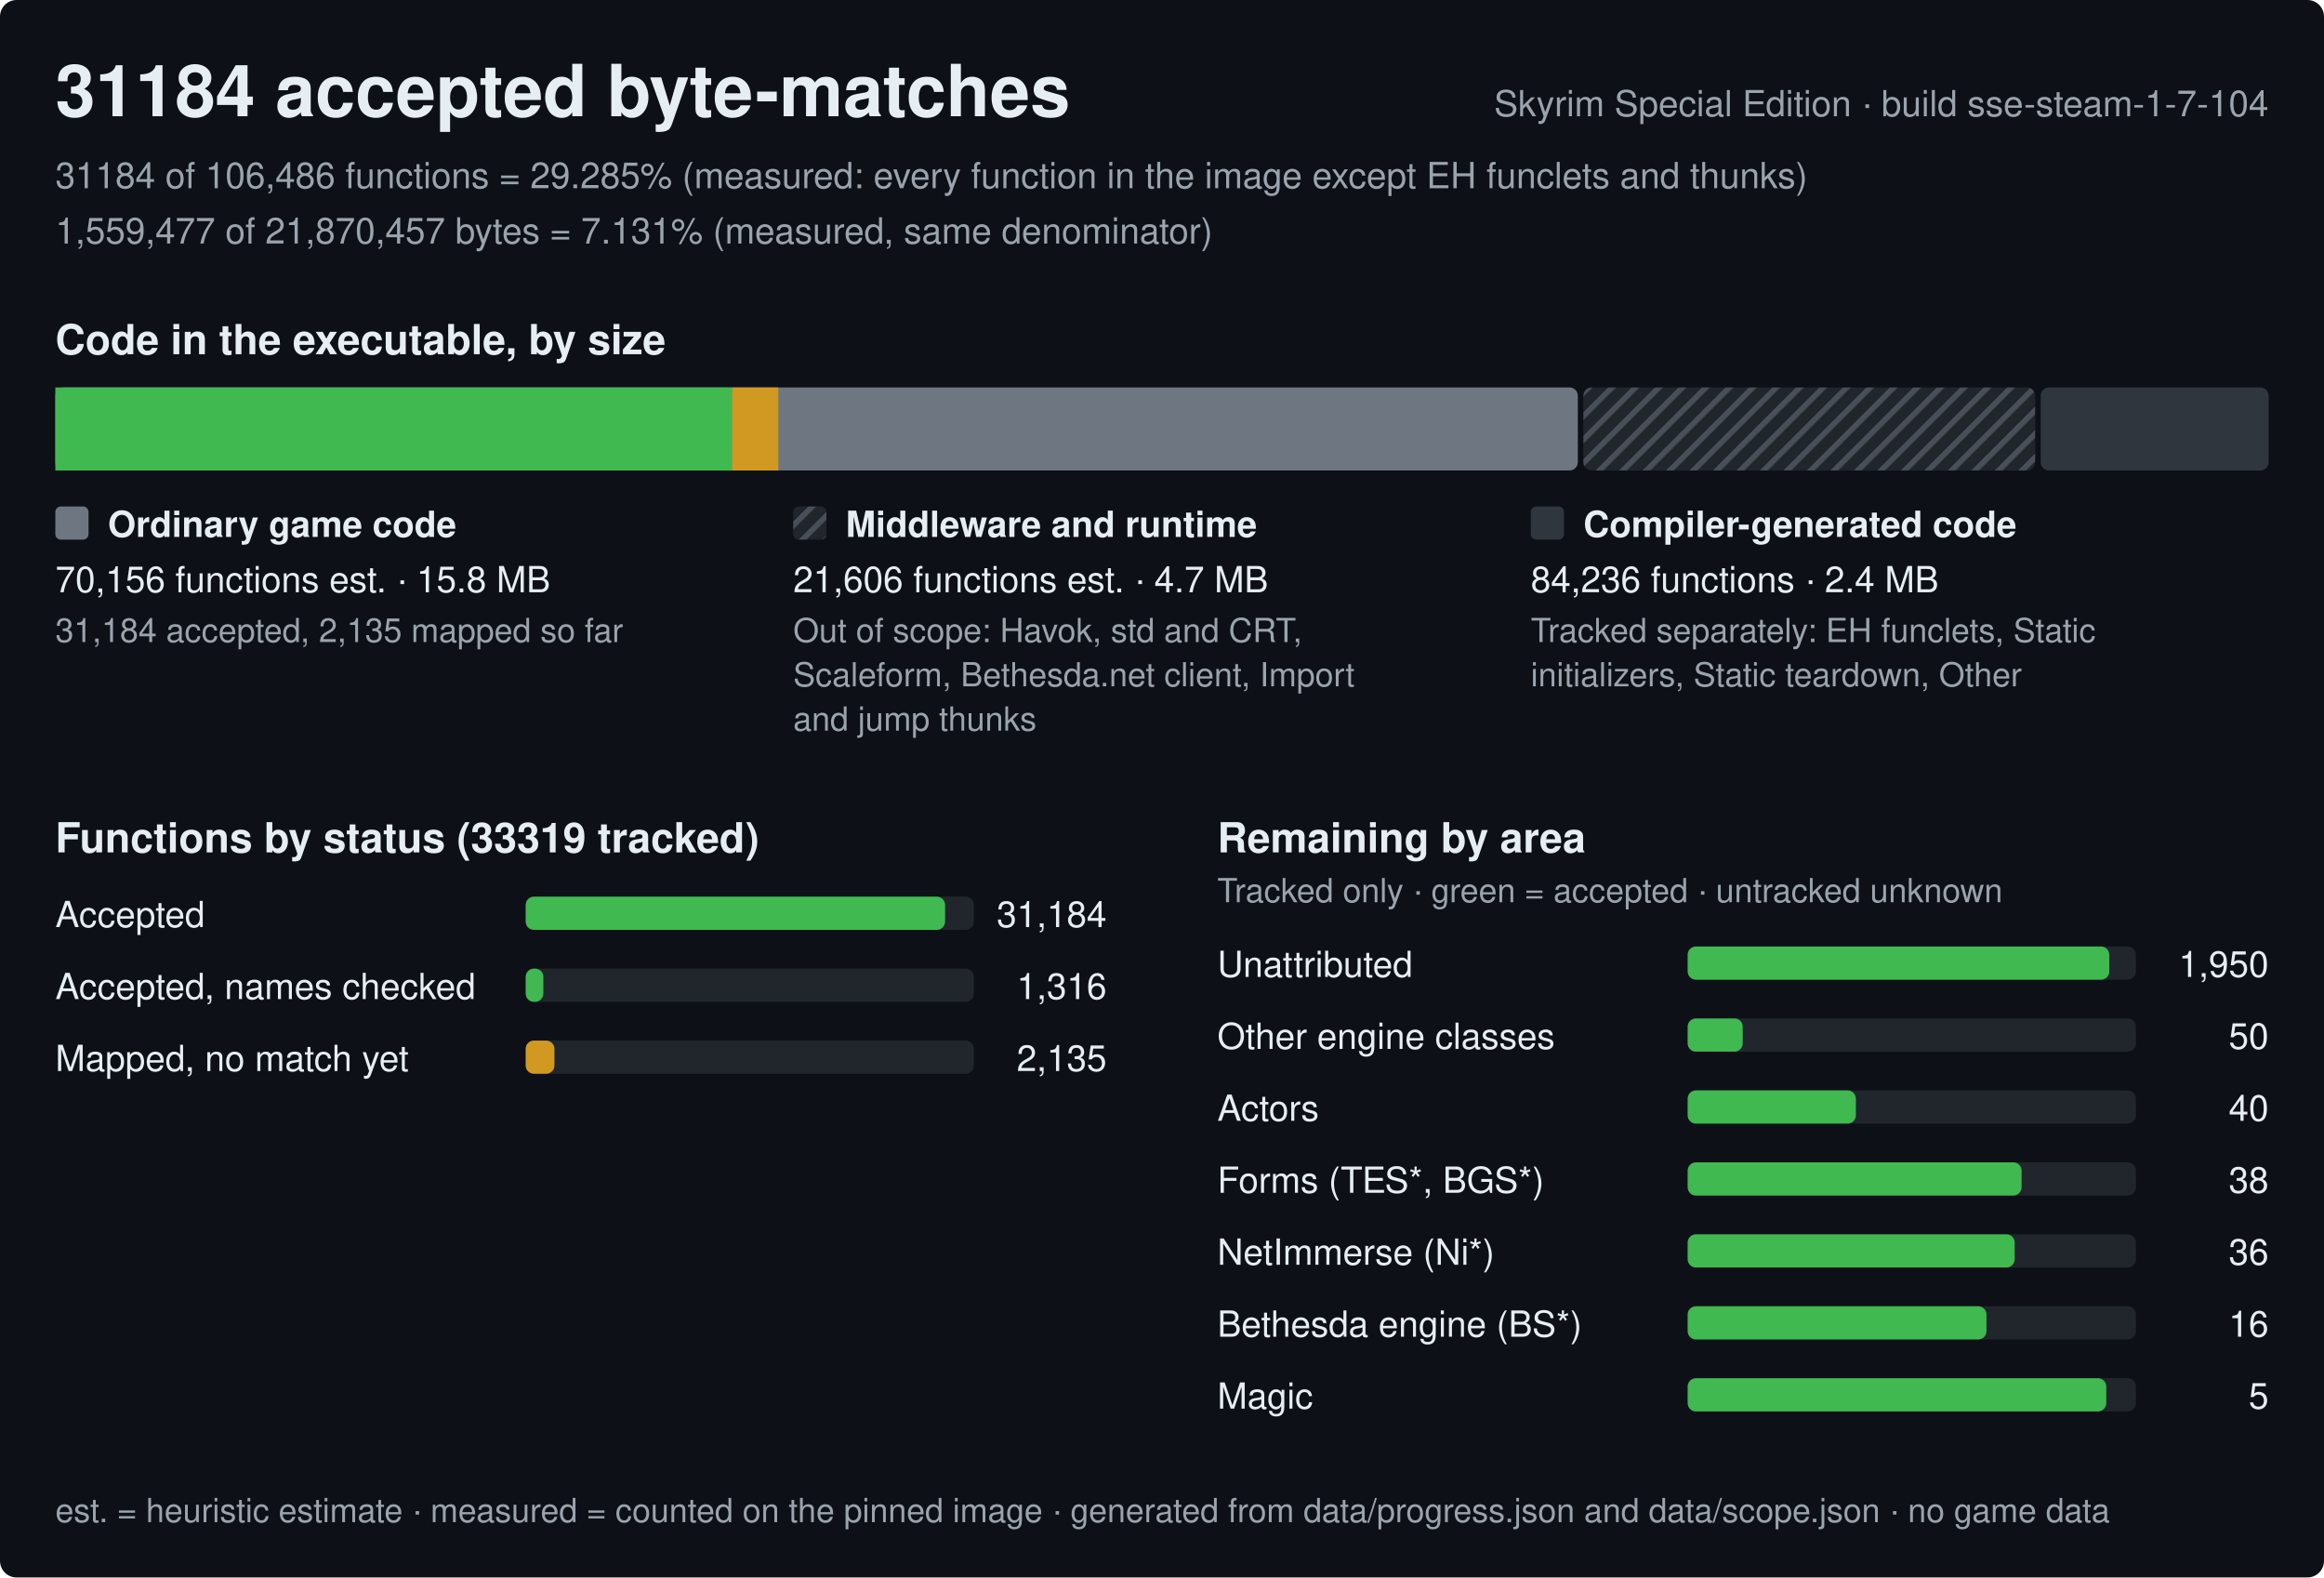
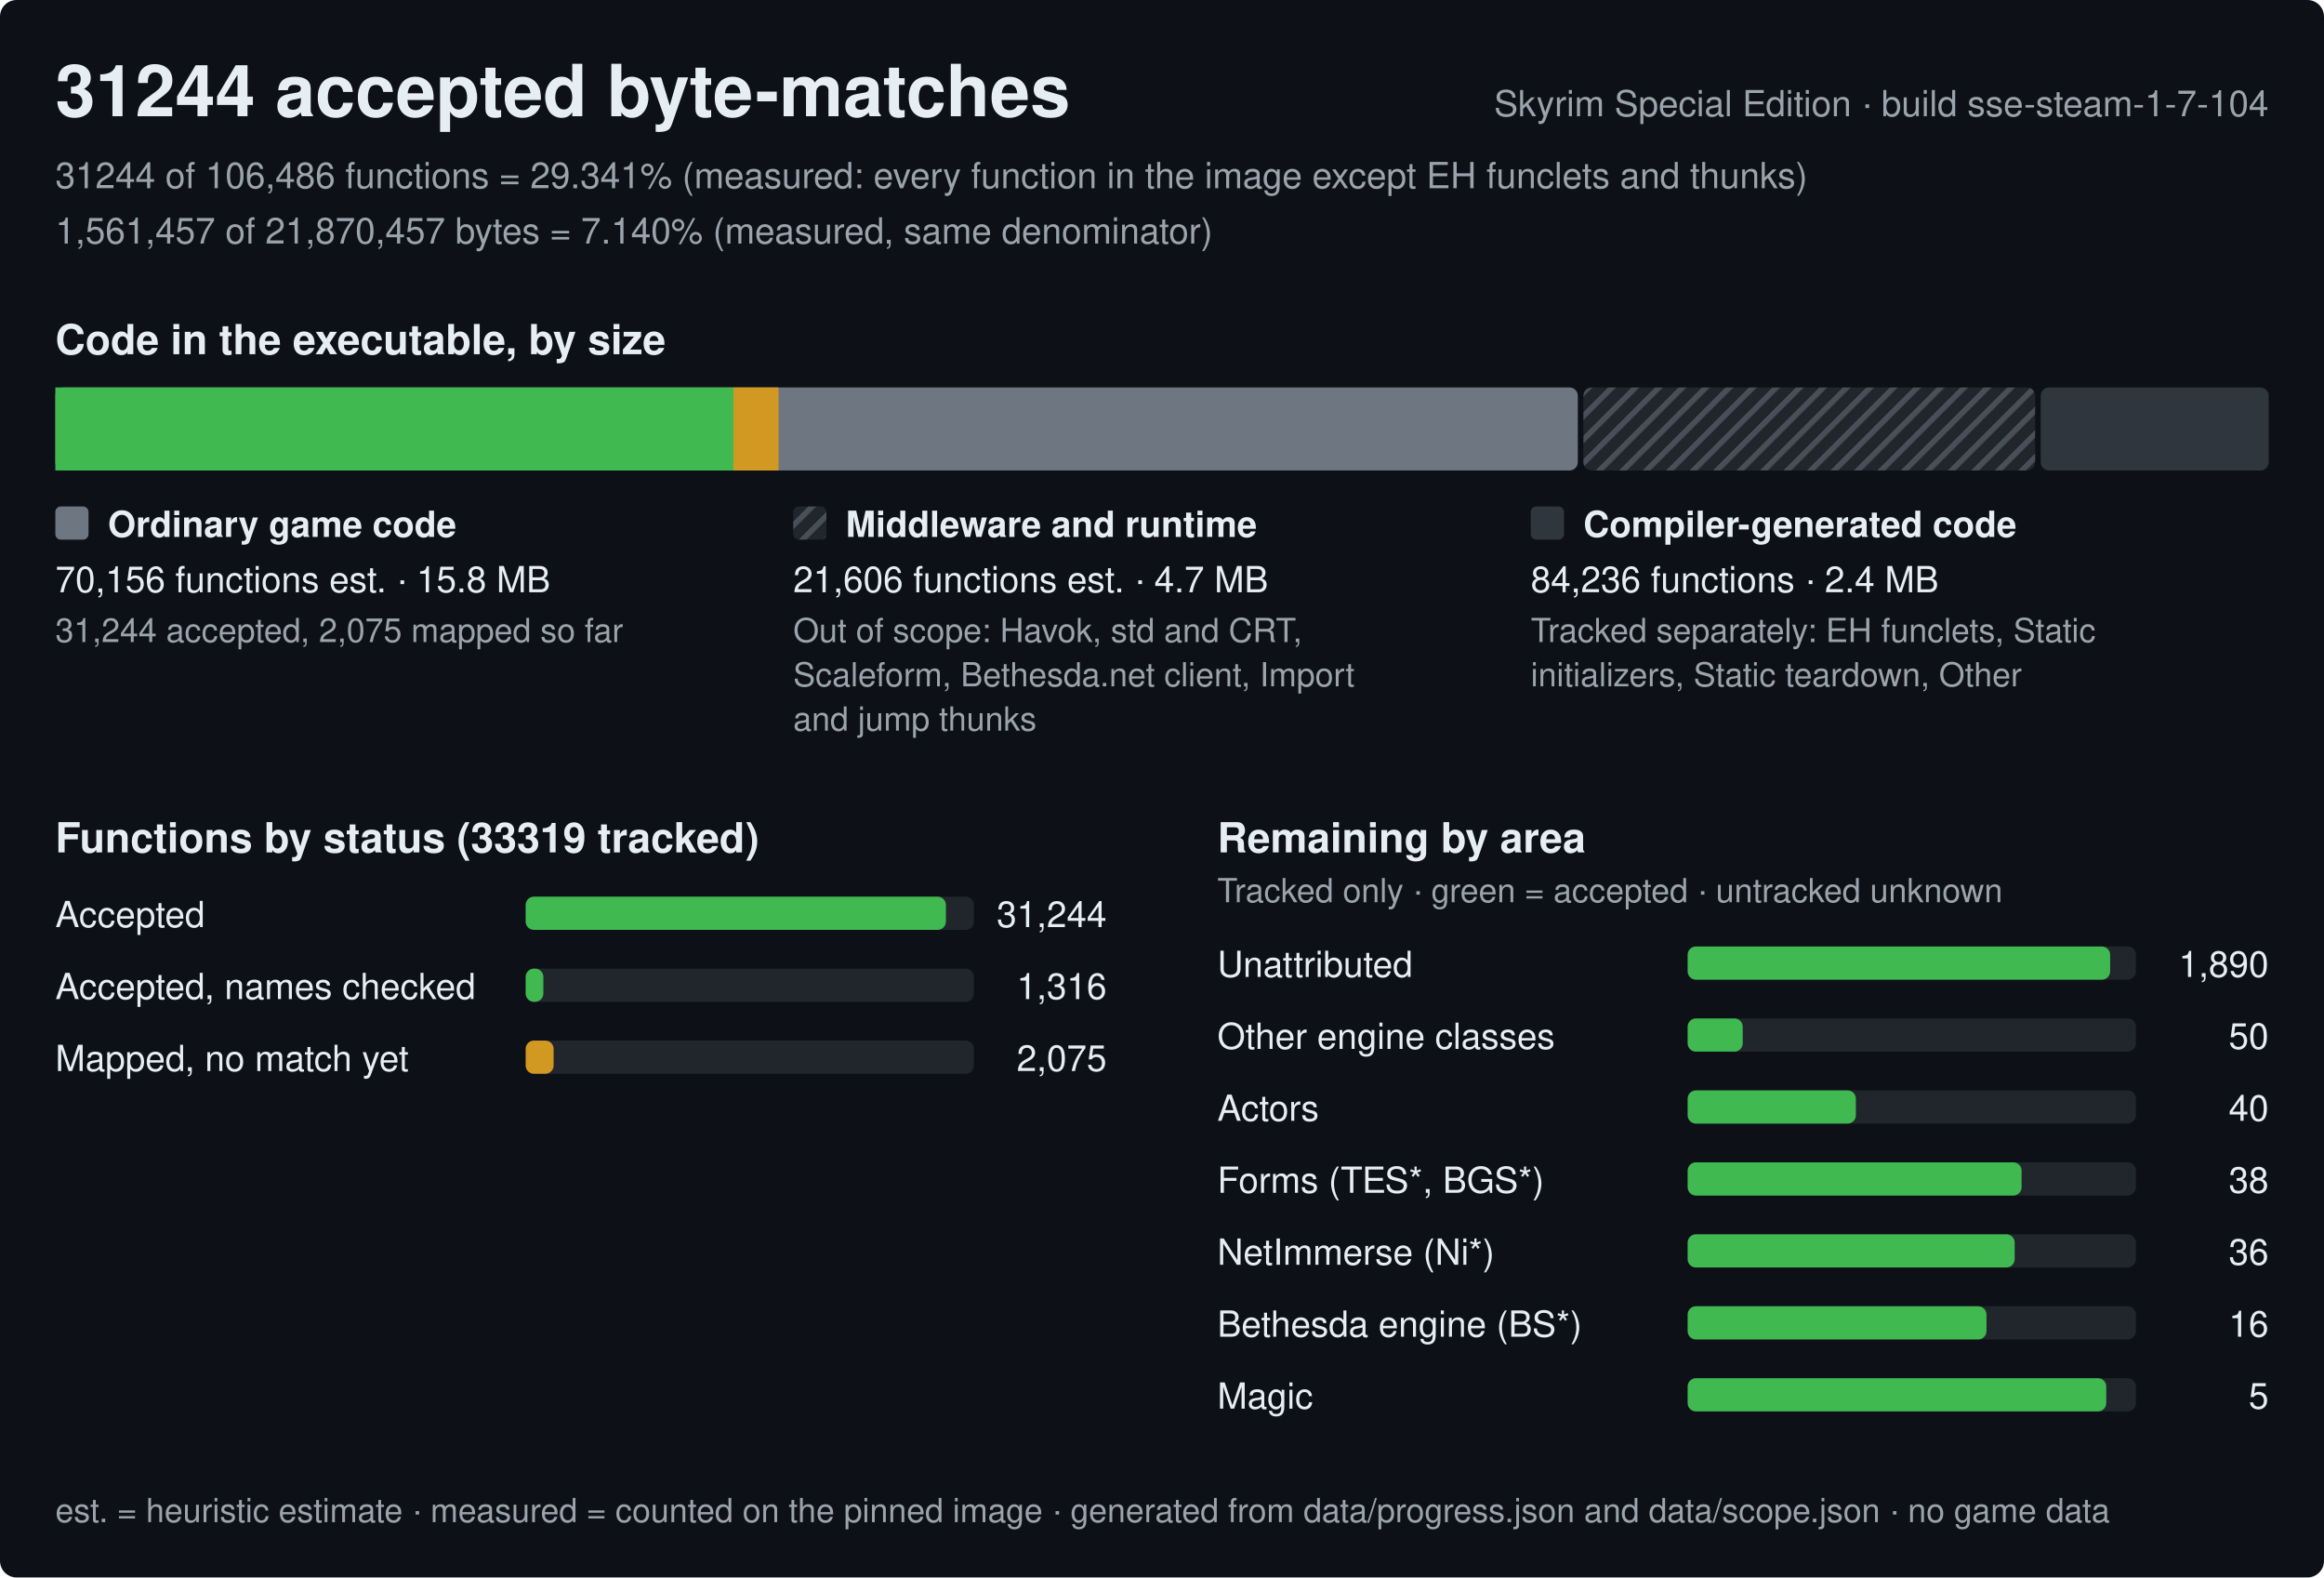
<svg xmlns="http://www.w3.org/2000/svg" width="840" height="570" viewBox="0 0 840 570" role="img" aria-label="Progress of the Skyrim Special Edition byte-matching reconstruction, build sse-steam-1-7-104">
  <style>text{font-family:-apple-system,BlinkMacSystemFont,'Segoe UI',Helvetica,Arial,sans-serif;fill:#e6edf3;white-space:pre}.h{font-size:26px;font-weight:600}.st{font-size:15px;font-weight:600}.lb{font-size:13px;font-weight:600}.bl{font-size:12px;font-weight:600;stroke:#0d1117;stroke-width:3px;paint-order:stroke;stroke-linejoin:round}.rl{font-size:13px}.fn{font-size:12px;fill:#9ba3ad}.mu{fill:#9ba3ad}</style>
  <defs>
    <pattern id="hx" width="6" height="6" patternUnits="userSpaceOnUse" patternTransform="rotate(45)">
      <rect width="6" height="6" fill="#21262d" />
      <rect width="2" height="6" fill="#484f58" />
    </pattern>
  </defs>
  <rect width="840" height="570" rx="6" fill="#0d1117" />
-   <text x="20" y="42" class="h">31184 accepted byte-matches</text>
+   <text x="20" y="42" class="h">31244 accepted byte-matches</text>
  <text x="820" y="42" class="rl mu" text-anchor="end">Skyrim Special Edition · build sse-steam-1-7-104</text>
-   <text x="20" y="68" class="rl mu">31184 of 106,486 functions = 29.285% (measured: every function in the image except EH funclets and thunks)</text>
-   <text x="20" y="88" class="rl mu">1,559,477 of 21,870,457 bytes = 7.131% (measured, same denominator)</text>
+   <text x="20" y="68" class="rl mu">31244 of 106,486 functions = 29.341% (measured: every function in the image except EH funclets and thunks)</text>
+   <text x="20" y="88" class="rl mu">1,561,457 of 21,870,457 bytes = 7.140% (measured, same denominator)</text>
  <text x="20" y="128" class="st">Code in the executable, by size</text>
  <rect x="20" y="140" width="550.3" height="30" rx="3" fill="#6e7681" />
-   <rect x="20" y="140" width="244.6" height="30" fill="#3fb950" />
-   <rect x="264.6" y="140" width="16.7" height="30" fill="#d29922" />
+   <rect x="20" y="140" width="245.1" height="30" fill="#3fb950" />
+   <rect x="265.1" y="140" width="16.3" height="30" fill="#d29922" />
  <rect x="572.3" y="140" width="163.3" height="30" rx="3" fill="url(#hx)" />
  <rect x="737.6" y="140" width="82.4" height="30" rx="3" fill="#30363d" />
  <rect x="20" y="183" width="12" height="12" rx="2" fill="#6e7681" />
  <text x="39" y="194" class="lb">Ordinary game code</text>
  <text x="20" y="214" class="rl">70,156 functions est. · 15.8 MB</text>
-   <text x="20" y="232" class="fn">31,184 accepted, 2,135 mapped so far</text>
+   <text x="20" y="232" class="fn">31,244 accepted, 2,075 mapped so far</text>
  <rect x="286.7" y="183" width="12" height="12" rx="2" fill="url(#hx)" />
  <text x="305.7" y="194" class="lb">Middleware and runtime</text>
  <text x="286.7" y="214" class="rl">21,606 functions est. · 4.7 MB</text>
  <text x="286.7" y="232" class="fn">Out of scope: Havok, std and CRT,</text>
  <text x="286.7" y="248" class="fn">Scaleform, Bethesda.net client, Import</text>
  <text x="286.7" y="264" class="fn">and jump thunks</text>
  <rect x="553.3" y="183" width="12" height="12" rx="2" fill="#30363d" />
  <text x="572.3" y="194" class="lb">Compiler-generated code</text>
  <text x="553.3" y="214" class="rl">84,236 functions · 2.4 MB</text>
  <text x="553.3" y="232" class="fn">Tracked separately: EH funclets, Static</text>
  <text x="553.3" y="248" class="fn">initializers, Static teardown, Other</text>
  <text x="20" y="308" class="st">Functions by status (33319 tracked)</text>
  <text x="20" y="335" class="rl">Accepted</text>
  <rect x="190" y="324" width="162.0" height="12" rx="3" fill="#21262d" />
-   <rect x="190" y="324" width="151.6" height="12" rx="3" fill="#3fb950" />
-   <text x="400.0" y="335" class="rl" text-anchor="end">31,184</text>
+   <rect x="190" y="324" width="151.9" height="12" rx="3" fill="#3fb950" />
+   <text x="400.0" y="335" class="rl" text-anchor="end">31,244</text>
  <text x="20" y="361" class="rl">Accepted, names checked</text>
  <rect x="190" y="350" width="162.0" height="12" rx="3" fill="#21262d" />
  <rect x="190" y="350" width="6.4" height="12" rx="3" fill="#3fb950" />
  <text x="400.0" y="361" class="rl" text-anchor="end">1,316</text>
  <text x="20" y="387" class="rl">Mapped, no match yet</text>
  <rect x="190" y="376" width="162.0" height="12" rx="3" fill="#21262d" />
-   <rect x="190" y="376" width="10.4" height="12" rx="3" fill="#d29922" />
-   <text x="400.0" y="387" class="rl" text-anchor="end">2,135</text>
+   <rect x="190" y="376" width="10.1" height="12" rx="3" fill="#d29922" />
+   <text x="400.0" y="387" class="rl" text-anchor="end">2,075</text>
  <text x="440.0" y="308" class="st">Remaining by area</text>
  <text x="440.0" y="326" class="fn">Tracked only · green = accepted · untracked unknown</text>
  <text x="440.0" y="353" class="rl">Unattributed</text>
  <rect x="610.0" y="342" width="162.0" height="12" rx="3" fill="#21262d" />
-   <rect x="610.0" y="342" width="152.4" height="12" rx="3" fill="#3fb950" />
-   <text x="820.0" y="353" class="rl" text-anchor="end">1,950</text>
+   <rect x="610.0" y="342" width="152.7" height="12" rx="3" fill="#3fb950" />
+   <text x="820.0" y="353" class="rl" text-anchor="end">1,890</text>
  <text x="440.0" y="379" class="rl">Other engine classes</text>
  <rect x="610.0" y="368" width="162.0" height="12" rx="3" fill="#21262d" />
  <rect x="610.0" y="368" width="19.9" height="12" rx="3" fill="#3fb950" />
  <text x="820.0" y="379" class="rl" text-anchor="end">50</text>
  <text x="440.0" y="405" class="rl">Actors</text>
  <rect x="610.0" y="394" width="162.0" height="12" rx="3" fill="#21262d" />
  <rect x="610.0" y="394" width="60.8" height="12" rx="3" fill="#3fb950" />
  <text x="820.0" y="405" class="rl" text-anchor="end">40</text>
  <text x="440.0" y="431" class="rl">Forms (TES*, BGS*)</text>
  <rect x="610.0" y="420" width="162.0" height="12" rx="3" fill="#21262d" />
  <rect x="610.0" y="420" width="120.7" height="12" rx="3" fill="#3fb950" />
  <text x="820.0" y="431" class="rl" text-anchor="end">38</text>
  <text x="440.0" y="457" class="rl">NetImmerse (Ni*)</text>
  <rect x="610.0" y="446" width="162.0" height="12" rx="3" fill="#21262d" />
  <rect x="610.0" y="446" width="118.2" height="12" rx="3" fill="#3fb950" />
  <text x="820.0" y="457" class="rl" text-anchor="end">36</text>
  <text x="440.0" y="483" class="rl">Bethesda engine (BS*)</text>
  <rect x="610.0" y="472" width="162.0" height="12" rx="3" fill="#21262d" />
  <rect x="610.0" y="472" width="108" height="12" rx="3" fill="#3fb950" />
  <text x="820.0" y="483" class="rl" text-anchor="end">16</text>
  <text x="440.0" y="509" class="rl">Magic</text>
  <rect x="610.0" y="498" width="162.0" height="12" rx="3" fill="#21262d" />
  <rect x="610.0" y="498" width="151.3" height="12" rx="3" fill="#3fb950" />
  <text x="820.0" y="509" class="rl" text-anchor="end">5</text>
  <text x="20" y="550" class="fn">est. = heuristic estimate · measured = counted on the pinned image · generated from data/progress.json and data/scope.json · no game data</text>
</svg>
